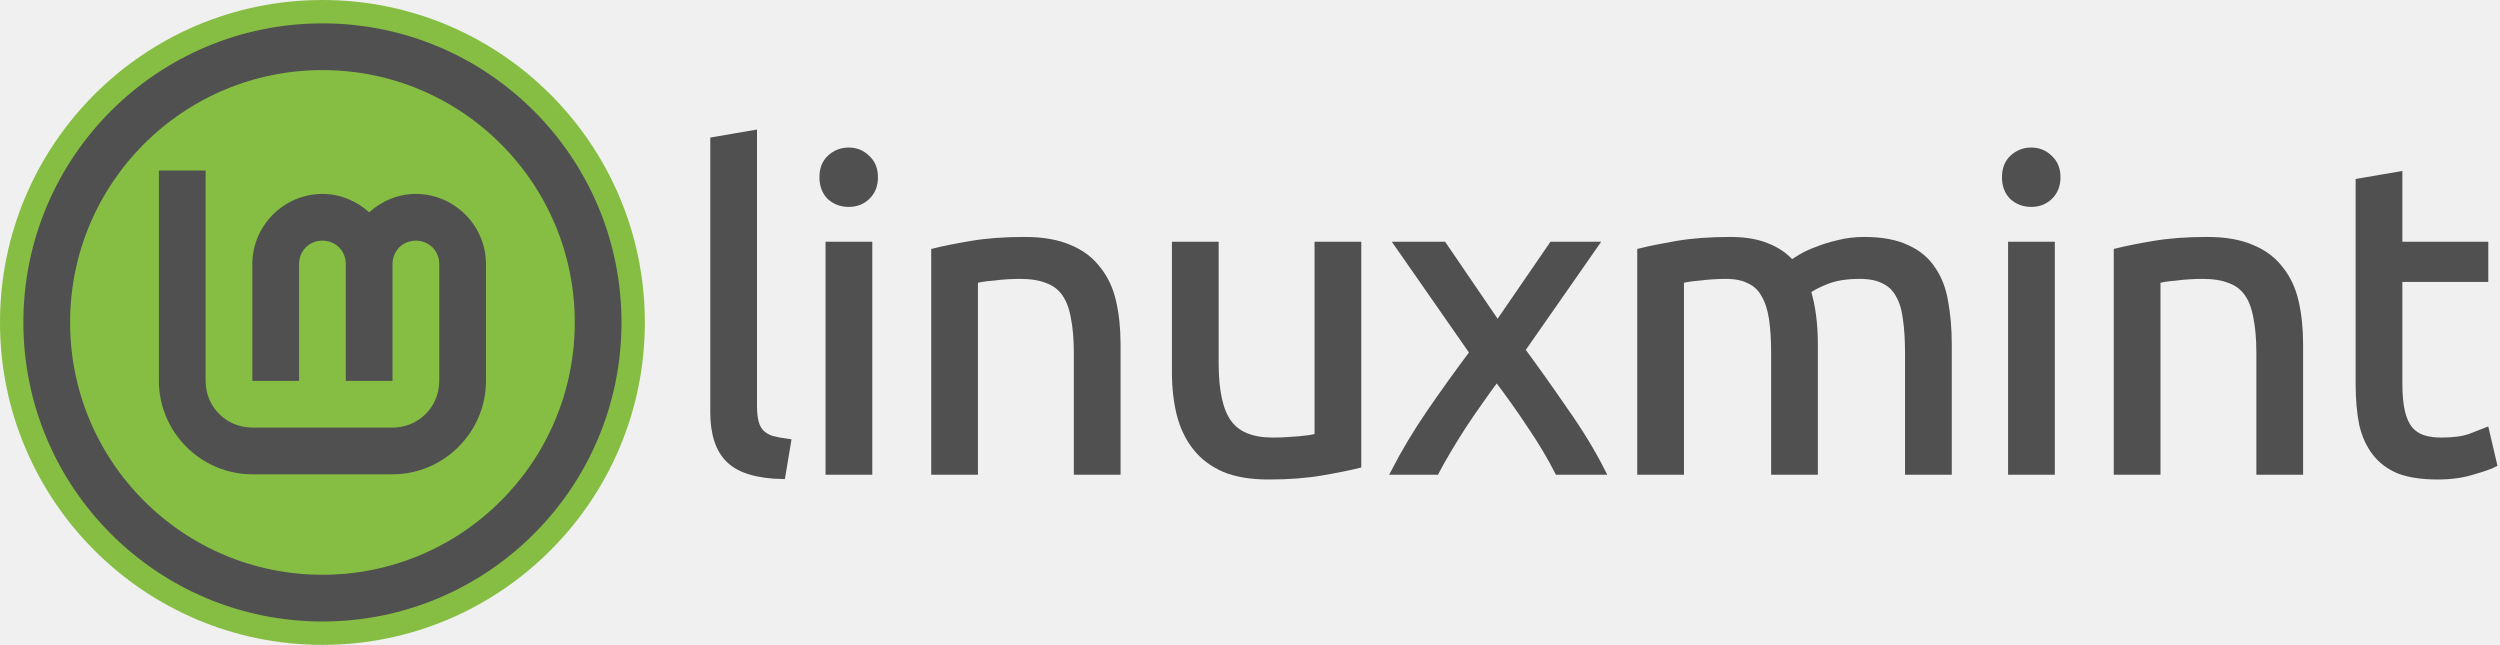
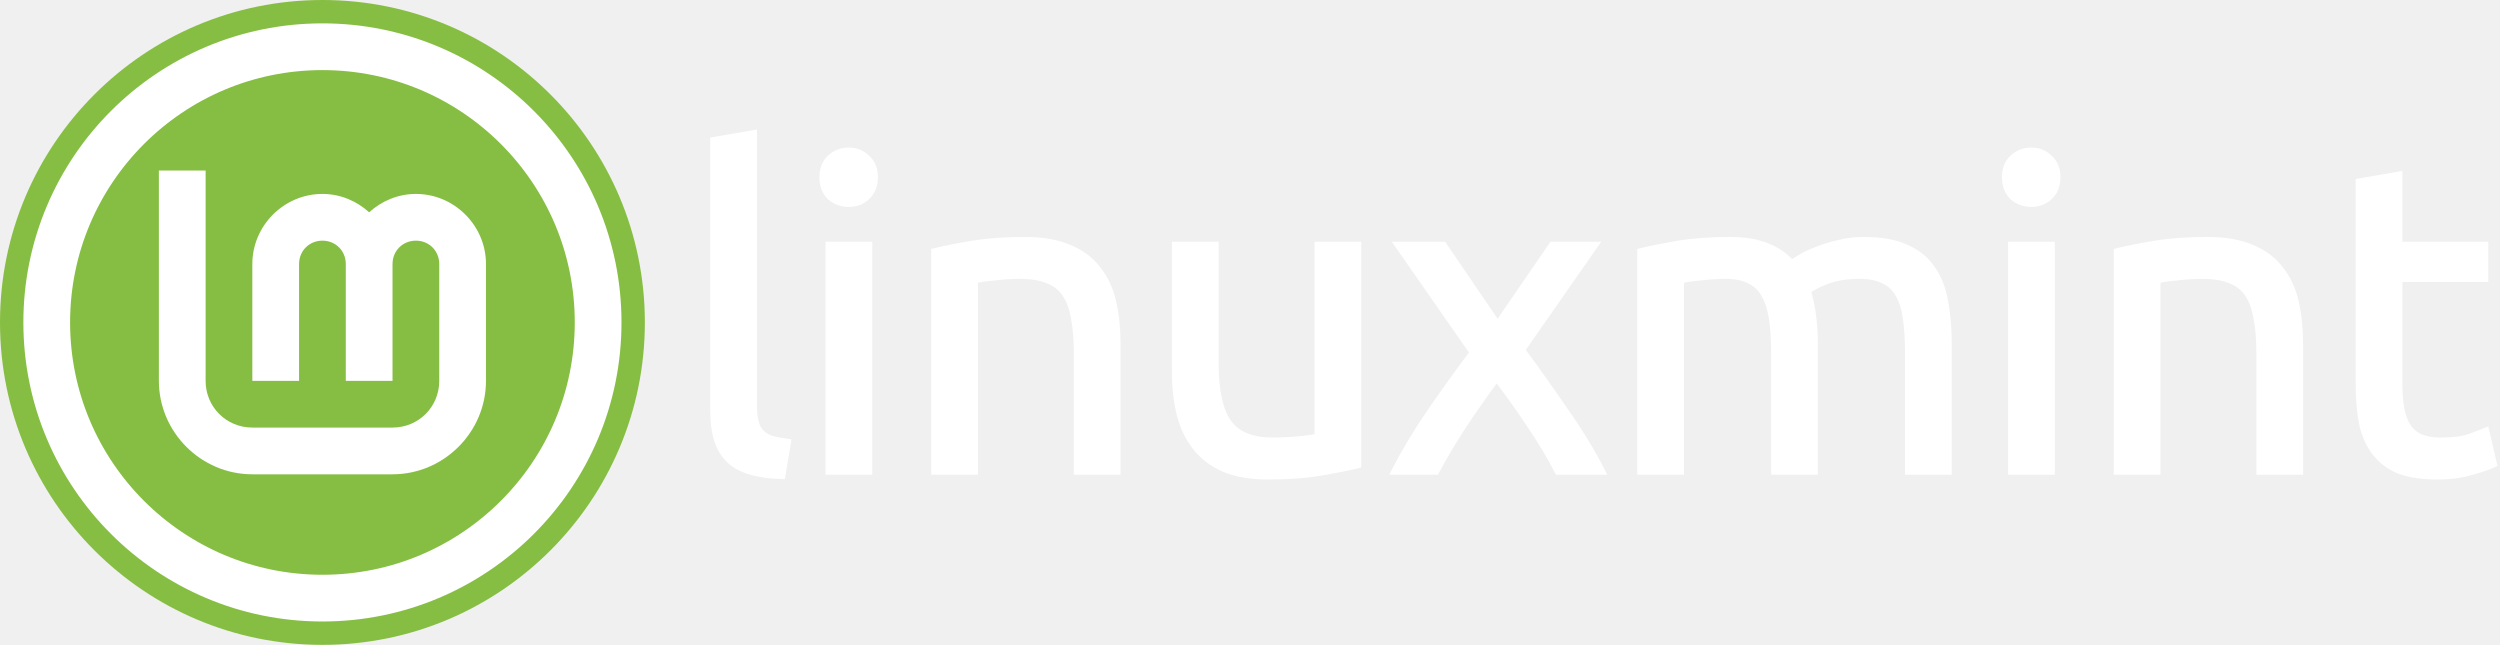
<svg xmlns="http://www.w3.org/2000/svg" width="1070" height="276" viewBox="0 0 1070 276" version="1.1" id="svg5">
  <defs id="defs2" />
  <g id="g168">
    <circle style="fill:#86be43;fill-opacity:1;stroke:none;stroke-width:0" id="path43" cx="138" cy="138" r="138" />
-     <circle style="fill:none;fill-opacity:1;stroke:#505050;stroke-width:20;stroke-miterlimit:4;stroke-dasharray:none;stroke-opacity:1" id="path32" cx="138" cy="138" r="118" />
-     <path style="color:#000000;fill:#505050;fill-opacity:1;stroke:none;stroke-width:0;-inkscape-stroke:none" d="m 68,73 v 90 c 0,21.973 18.027,40 40,40 h 60 c 21.973,0 40,-18.027 40,-40 v -50 c 0,-16.45 -13.55,-30 -30,-30 -7.685,0 -14.667,3.038 -20,7.866 -5.333,-4.829 -12.315,-7.866 -20,-7.866 -16.45,0 -30,13.55 -30,30 v 50 h 20 v -50 c 0,-5.641 4.359,-10 10,-10 5.641,0 10,4.359 10,10 v 50 h 20 v -50 c 0,-5.641 4.359,-10 10,-10 5.641,0 10,4.359 10,10 v 50 c 0,11.164 -8.836,20 -20,20 h -60 c -11.164,0 -20,-8.836 -20,-20 V 73 Z" id="path4193" />
+     <circle style="fill:none;fill-opacity:1;stroke:#ffffff;stroke-width:20;stroke-miterlimit:4;stroke-dasharray:none;stroke-opacity:1" id="path32" cx="138" cy="138" r="118" />
+     <path style="color:#000000;fill:#ffffff;fill-opacity:1;stroke:none;stroke-width:0;-inkscape-stroke:none" d="m 68,73 v 90 c 0,21.973 18.027,40 40,40 h 60 c 21.973,0 40,-18.027 40,-40 v -50 c 0,-16.45 -13.55,-30 -30,-30 -7.685,0 -14.667,3.038 -20,7.866 -5.333,-4.829 -12.315,-7.866 -20,-7.866 -16.45,0 -30,13.55 -30,30 v 50 h 20 v -50 c 0,-5.641 4.359,-10 10,-10 5.641,0 10,4.359 10,10 v 50 h 20 v -50 c 0,-5.641 4.359,-10 10,-10 5.641,0 10,4.359 10,10 v 50 c 0,11.164 -8.836,20 -20,20 h -60 c -11.164,0 -20,-8.836 -20,-20 V 73 Z" id="path4193" />
  </g>
  <g id="g179">
-     <path d="m 334.814,203.72 q -16.053,-0.373 -22.773,-6.907 -6.72,-6.533 -6.72,-20.347 V 59.987 l 17.36,-2.987 V 173.667 q 0,4.293 0.747,7.093 0.747,2.8 2.427,4.48 1.68,1.68 4.48,2.613 2.8,0.747 6.907,1.307 z" style="fill:#505050;stroke:#505050;stroke-width:2.641;fill-opacity:1;stroke-opacity:1" id="path868" />
-     <path d="M 372.014,201.854 H 354.654 v -97.067 h 17.36 z M 363.24,87.24 q -4.667,0 -8.027,-2.987 -3.173,-3.173 -3.173,-8.4 0,-5.227 3.173,-8.213 3.36,-3.173 8.027,-3.173 4.667,0 7.84,3.173 3.36,2.987 3.36,8.213 0,5.227 -3.36,8.4 -3.173,2.987 -7.84,2.987 z" style="fill:#505050;stroke:#505050;stroke-width:2.641;fill-opacity:1;stroke-opacity:1" id="path870" />
-     <path d="m 399.88,107.587 q 5.973,-1.493 15.867,-3.173 9.893,-1.68 22.773,-1.68 11.573,0 19.227,3.36 7.653,3.173 12.133,9.147 4.667,5.787 6.533,14 1.867,8.213 1.867,18.107 v 54.507 h -17.36 v -50.773 q 0,-8.96 -1.307,-15.307 -1.12,-6.347 -3.92,-10.267 -2.8,-3.92 -7.467,-5.6 -4.667,-1.867 -11.573,-1.867 -2.8,0 -5.787,0.187 -2.987,0.187 -5.787,0.56 -2.613,0.187 -4.853,0.56 -2.053,0.373 -2.987,0.56 v 81.947 h -17.36 z" style="fill:#505050;stroke:#505050;stroke-width:2.641;fill-opacity:1;stroke-opacity:1" id="path872" />
-     <path d="m 581.307,199.054 q -5.973,1.493 -15.867,3.173 -9.707,1.68 -22.587,1.68 -11.2,0 -18.853,-3.173 -7.653,-3.36 -12.32,-9.333 -4.667,-5.973 -6.72,-14 -2.053,-8.213 -2.053,-18.107 v -54.507 h 17.36 v 50.773 q 0,17.733 5.6,25.387 5.6,7.653 18.853,7.653 2.8,0 5.787,-0.187 2.987,-0.187 5.6,-0.373 2.613,-0.373 4.667,-0.56 2.24,-0.373 3.173,-0.747 v -81.947 h 17.36 z" style="fill:#505050;stroke:#505050;stroke-width:2.641;fill-opacity:1;stroke-opacity:1" id="path874" />
-     <path d="m 666.727,201.854 q -2.053,-4.107 -5.04,-9.147 -2.987,-5.04 -6.533,-10.267 -3.547,-5.413 -7.28,-10.64 -3.733,-5.227 -7.28,-9.893 -3.547,4.667 -7.28,10.08 -3.733,5.227 -7.28,10.64 -3.36,5.227 -6.347,10.267 -2.987,5.04 -5.04,8.96 h -17.92 q 6.533,-12.693 15.493,-25.76 9.147,-13.253 18.107,-25.2 l -32.107,-46.107 h 19.6 l 23.147,33.973 23.333,-33.973 h 18.48 l -31.36,44.987 q 8.96,12.133 18.293,25.76 9.52,13.44 16.053,26.32 z" style="fill:#505050;stroke:#505050;stroke-width:2.641;fill-opacity:1;stroke-opacity:1" id="path876" />
-     <path d="m 702.06,107.587 q 5.973,-1.493 15.68,-3.173 9.893,-1.68 22.773,-1.68 9.333,0 15.68,2.613 6.347,2.427 10.64,7.28 1.307,-0.933 4.107,-2.613 2.8,-1.68 6.907,-3.173 4.107,-1.68 9.147,-2.8 5.04,-1.307 10.827,-1.307 11.2,0 18.293,3.36 7.093,3.173 11.013,9.147 4.107,5.973 5.413,14.187 1.493,8.213 1.493,17.92 v 54.507 h -17.36 v -50.773 q 0,-8.587 -0.933,-14.747 -0.747,-6.16 -3.173,-10.267 -2.24,-4.107 -6.347,-5.973 -3.92,-2.053 -10.267,-2.053 -8.773,0 -14.56,2.427 -5.6,2.24 -7.653,4.107 1.493,4.853 2.24,10.64 0.747,5.787 0.747,12.133 v 54.507 h -17.36 v -50.773 q 0,-8.587 -0.933,-14.747 -0.933,-6.16 -3.36,-10.267 -2.24,-4.107 -6.347,-5.973 -3.92,-2.053 -10.08,-2.053 -2.613,0 -5.6,0.187 -2.987,0.187 -5.787,0.56 -2.613,0.187 -4.853,0.56 -2.24,0.373 -2.987,0.56 v 81.947 h -17.36 z" style="fill:#505050;stroke:#505050;stroke-width:2.641;fill-opacity:1;stroke-opacity:1" id="path878" />
-     <path d="m 878.14,201.854 h -17.36 v -97.067 h 17.36 z M 869.367,87.24 q -4.667,0 -8.027,-2.987 -3.173,-3.173 -3.173,-8.4 0,-5.227 3.173,-8.213 3.36,-3.173 8.027,-3.173 4.667,0 7.84,3.173 3.36,2.987 3.36,8.213 0,5.227 -3.36,8.4 -3.173,2.987 -7.84,2.987 z" style="fill:#505050;stroke:#505050;stroke-width:2.641;fill-opacity:1;stroke-opacity:1" id="path880" />
-     <path d="m 906.007,107.587 q 5.973,-1.493 15.867,-3.173 9.893,-1.68 22.773,-1.68 11.573,0 19.227,3.36 7.653,3.173 12.133,9.147 4.667,5.787 6.533,14 1.867,8.213 1.867,18.107 v 54.507 h -17.36 v -50.773 q 0,-8.96 -1.307,-15.307 -1.12,-6.347 -3.92,-10.267 -2.8,-3.92 -7.467,-5.6 -4.667,-1.867 -11.573,-1.867 -2.8,0 -5.787,0.187 -2.987,0.187 -5.787,0.56 -2.613,0.187 -4.853,0.56 -2.053,0.373 -2.987,0.56 v 81.947 h -17.36 z" style="fill:#505050;stroke:#505050;stroke-width:2.641;fill-opacity:1;stroke-opacity:1" id="path882" />
-     <path d="m 1026.894,104.787 h 36.773 v 14.56 h -36.773 v 44.8 q 0,7.28 1.12,12.133 1.12,4.667 3.36,7.467 2.24,2.613 5.6,3.733 3.36,1.12 7.84,1.12 7.84,0 12.507,-1.68 4.853,-1.867 6.72,-2.613 l 3.36,14.373 q -2.613,1.307 -9.147,3.173 -6.533,2.053 -14.933,2.053 -9.893,0 -16.427,-2.427 -6.347,-2.613 -10.267,-7.653 -3.92,-5.04 -5.6,-12.32 -1.493,-7.467 -1.493,-17.173 V 77.72 l 17.36,-2.987 z" style="fill:#505050;stroke:#505050;stroke-width:2.641;fill-opacity:1;stroke-opacity:1" id="path884" />
+     <path d="m 334.814,203.72 q -16.053,-0.373 -22.773,-6.907 -6.72,-6.533 -6.72,-20.347 V 59.987 l 17.36,-2.987 V 173.667 q 0,4.293 0.747,7.093 0.747,2.8 2.427,4.48 1.68,1.68 4.48,2.613 2.8,0.747 6.907,1.307 z" style="fill:#ffffff;stroke:#ffffff;stroke-width:2.641;fill-opacity:1;stroke-opacity:1" id="path868" />
+     <path d="M 372.014,201.854 H 354.654 v -97.067 h 17.36 z M 363.24,87.24 q -4.667,0 -8.027,-2.987 -3.173,-3.173 -3.173,-8.4 0,-5.227 3.173,-8.213 3.36,-3.173 8.027,-3.173 4.667,0 7.84,3.173 3.36,2.987 3.36,8.213 0,5.227 -3.36,8.4 -3.173,2.987 -7.84,2.987 z" style="fill:#ffffff;stroke:#ffffff;stroke-width:2.641;fill-opacity:1;stroke-opacity:1" id="path870" />
+     <path d="m 399.88,107.587 q 5.973,-1.493 15.867,-3.173 9.893,-1.68 22.773,-1.68 11.573,0 19.227,3.36 7.653,3.173 12.133,9.147 4.667,5.787 6.533,14 1.867,8.213 1.867,18.107 v 54.507 h -17.36 v -50.773 q 0,-8.96 -1.307,-15.307 -1.12,-6.347 -3.92,-10.267 -2.8,-3.92 -7.467,-5.6 -4.667,-1.867 -11.573,-1.867 -2.8,0 -5.787,0.187 -2.987,0.187 -5.787,0.56 -2.613,0.187 -4.853,0.56 -2.053,0.373 -2.987,0.56 v 81.947 h -17.36 z" style="fill:#ffffff;stroke:#ffffff;stroke-width:2.641;fill-opacity:1;stroke-opacity:1" id="path872" />
+     <path d="m 581.307,199.054 q -5.973,1.493 -15.867,3.173 -9.707,1.68 -22.587,1.68 -11.2,0 -18.853,-3.173 -7.653,-3.36 -12.32,-9.333 -4.667,-5.973 -6.72,-14 -2.053,-8.213 -2.053,-18.107 v -54.507 h 17.36 v 50.773 q 0,17.733 5.6,25.387 5.6,7.653 18.853,7.653 2.8,0 5.787,-0.187 2.987,-0.187 5.6,-0.373 2.613,-0.373 4.667,-0.56 2.24,-0.373 3.173,-0.747 v -81.947 h 17.36 z" style="fill:#ffffff;stroke:#ffffff;stroke-width:2.641;fill-opacity:1;stroke-opacity:1" id="path874" />
+     <path d="m 666.727,201.854 q -2.053,-4.107 -5.04,-9.147 -2.987,-5.04 -6.533,-10.267 -3.547,-5.413 -7.28,-10.64 -3.733,-5.227 -7.28,-9.893 -3.547,4.667 -7.28,10.08 -3.733,5.227 -7.28,10.64 -3.36,5.227 -6.347,10.267 -2.987,5.04 -5.04,8.96 h -17.92 q 6.533,-12.693 15.493,-25.76 9.147,-13.253 18.107,-25.2 l -32.107,-46.107 h 19.6 l 23.147,33.973 23.333,-33.973 h 18.48 l -31.36,44.987 q 8.96,12.133 18.293,25.76 9.52,13.44 16.053,26.32 z" style="fill:#ffffff;stroke:#ffffff;stroke-width:2.641;fill-opacity:1;stroke-opacity:1" id="path876" />
+     <path d="m 702.06,107.587 q 5.973,-1.493 15.68,-3.173 9.893,-1.68 22.773,-1.68 9.333,0 15.68,2.613 6.347,2.427 10.64,7.28 1.307,-0.933 4.107,-2.613 2.8,-1.68 6.907,-3.173 4.107,-1.68 9.147,-2.8 5.04,-1.307 10.827,-1.307 11.2,0 18.293,3.36 7.093,3.173 11.013,9.147 4.107,5.973 5.413,14.187 1.493,8.213 1.493,17.92 v 54.507 h -17.36 v -50.773 q 0,-8.587 -0.933,-14.747 -0.747,-6.16 -3.173,-10.267 -2.24,-4.107 -6.347,-5.973 -3.92,-2.053 -10.267,-2.053 -8.773,0 -14.56,2.427 -5.6,2.24 -7.653,4.107 1.493,4.853 2.24,10.64 0.747,5.787 0.747,12.133 v 54.507 h -17.36 v -50.773 q 0,-8.587 -0.933,-14.747 -0.933,-6.16 -3.36,-10.267 -2.24,-4.107 -6.347,-5.973 -3.92,-2.053 -10.08,-2.053 -2.613,0 -5.6,0.187 -2.987,0.187 -5.787,0.56 -2.613,0.187 -4.853,0.56 -2.24,0.373 -2.987,0.56 v 81.947 h -17.36 z" style="fill:#ffffff;stroke:#ffffff;stroke-width:2.641;fill-opacity:1;stroke-opacity:1" id="path878" />
+     <path d="m 878.14,201.854 h -17.36 v -97.067 h 17.36 z M 869.367,87.24 q -4.667,0 -8.027,-2.987 -3.173,-3.173 -3.173,-8.4 0,-5.227 3.173,-8.213 3.36,-3.173 8.027,-3.173 4.667,0 7.84,3.173 3.36,2.987 3.36,8.213 0,5.227 -3.36,8.4 -3.173,2.987 -7.84,2.987 z" style="fill:#ffffff;stroke:#ffffff;stroke-width:2.641;fill-opacity:1;stroke-opacity:1" id="path880" />
+     <path d="m 906.007,107.587 q 5.973,-1.493 15.867,-3.173 9.893,-1.68 22.773,-1.68 11.573,0 19.227,3.36 7.653,3.173 12.133,9.147 4.667,5.787 6.533,14 1.867,8.213 1.867,18.107 v 54.507 h -17.36 v -50.773 q 0,-8.96 -1.307,-15.307 -1.12,-6.347 -3.92,-10.267 -2.8,-3.92 -7.467,-5.6 -4.667,-1.867 -11.573,-1.867 -2.8,0 -5.787,0.187 -2.987,0.187 -5.787,0.56 -2.613,0.187 -4.853,0.56 -2.053,0.373 -2.987,0.56 v 81.947 h -17.36 z" style="fill:#ffffff;stroke:#ffffff;stroke-width:2.641;fill-opacity:1;stroke-opacity:1" id="path882" />
+     <path d="m 1026.894,104.787 h 36.773 v 14.56 h -36.773 v 44.8 q 0,7.28 1.12,12.133 1.12,4.667 3.36,7.467 2.24,2.613 5.6,3.733 3.36,1.12 7.84,1.12 7.84,0 12.507,-1.68 4.853,-1.867 6.72,-2.613 l 3.36,14.373 q -2.613,1.307 -9.147,3.173 -6.533,2.053 -14.933,2.053 -9.893,0 -16.427,-2.427 -6.347,-2.613 -10.267,-7.653 -3.92,-5.04 -5.6,-12.32 -1.493,-7.467 -1.493,-17.173 V 77.72 l 17.36,-2.987 z" style="fill:#ffffff;stroke:#ffffff;stroke-width:2.641;fill-opacity:1;stroke-opacity:1" id="path884" />
  </g>
</svg>
